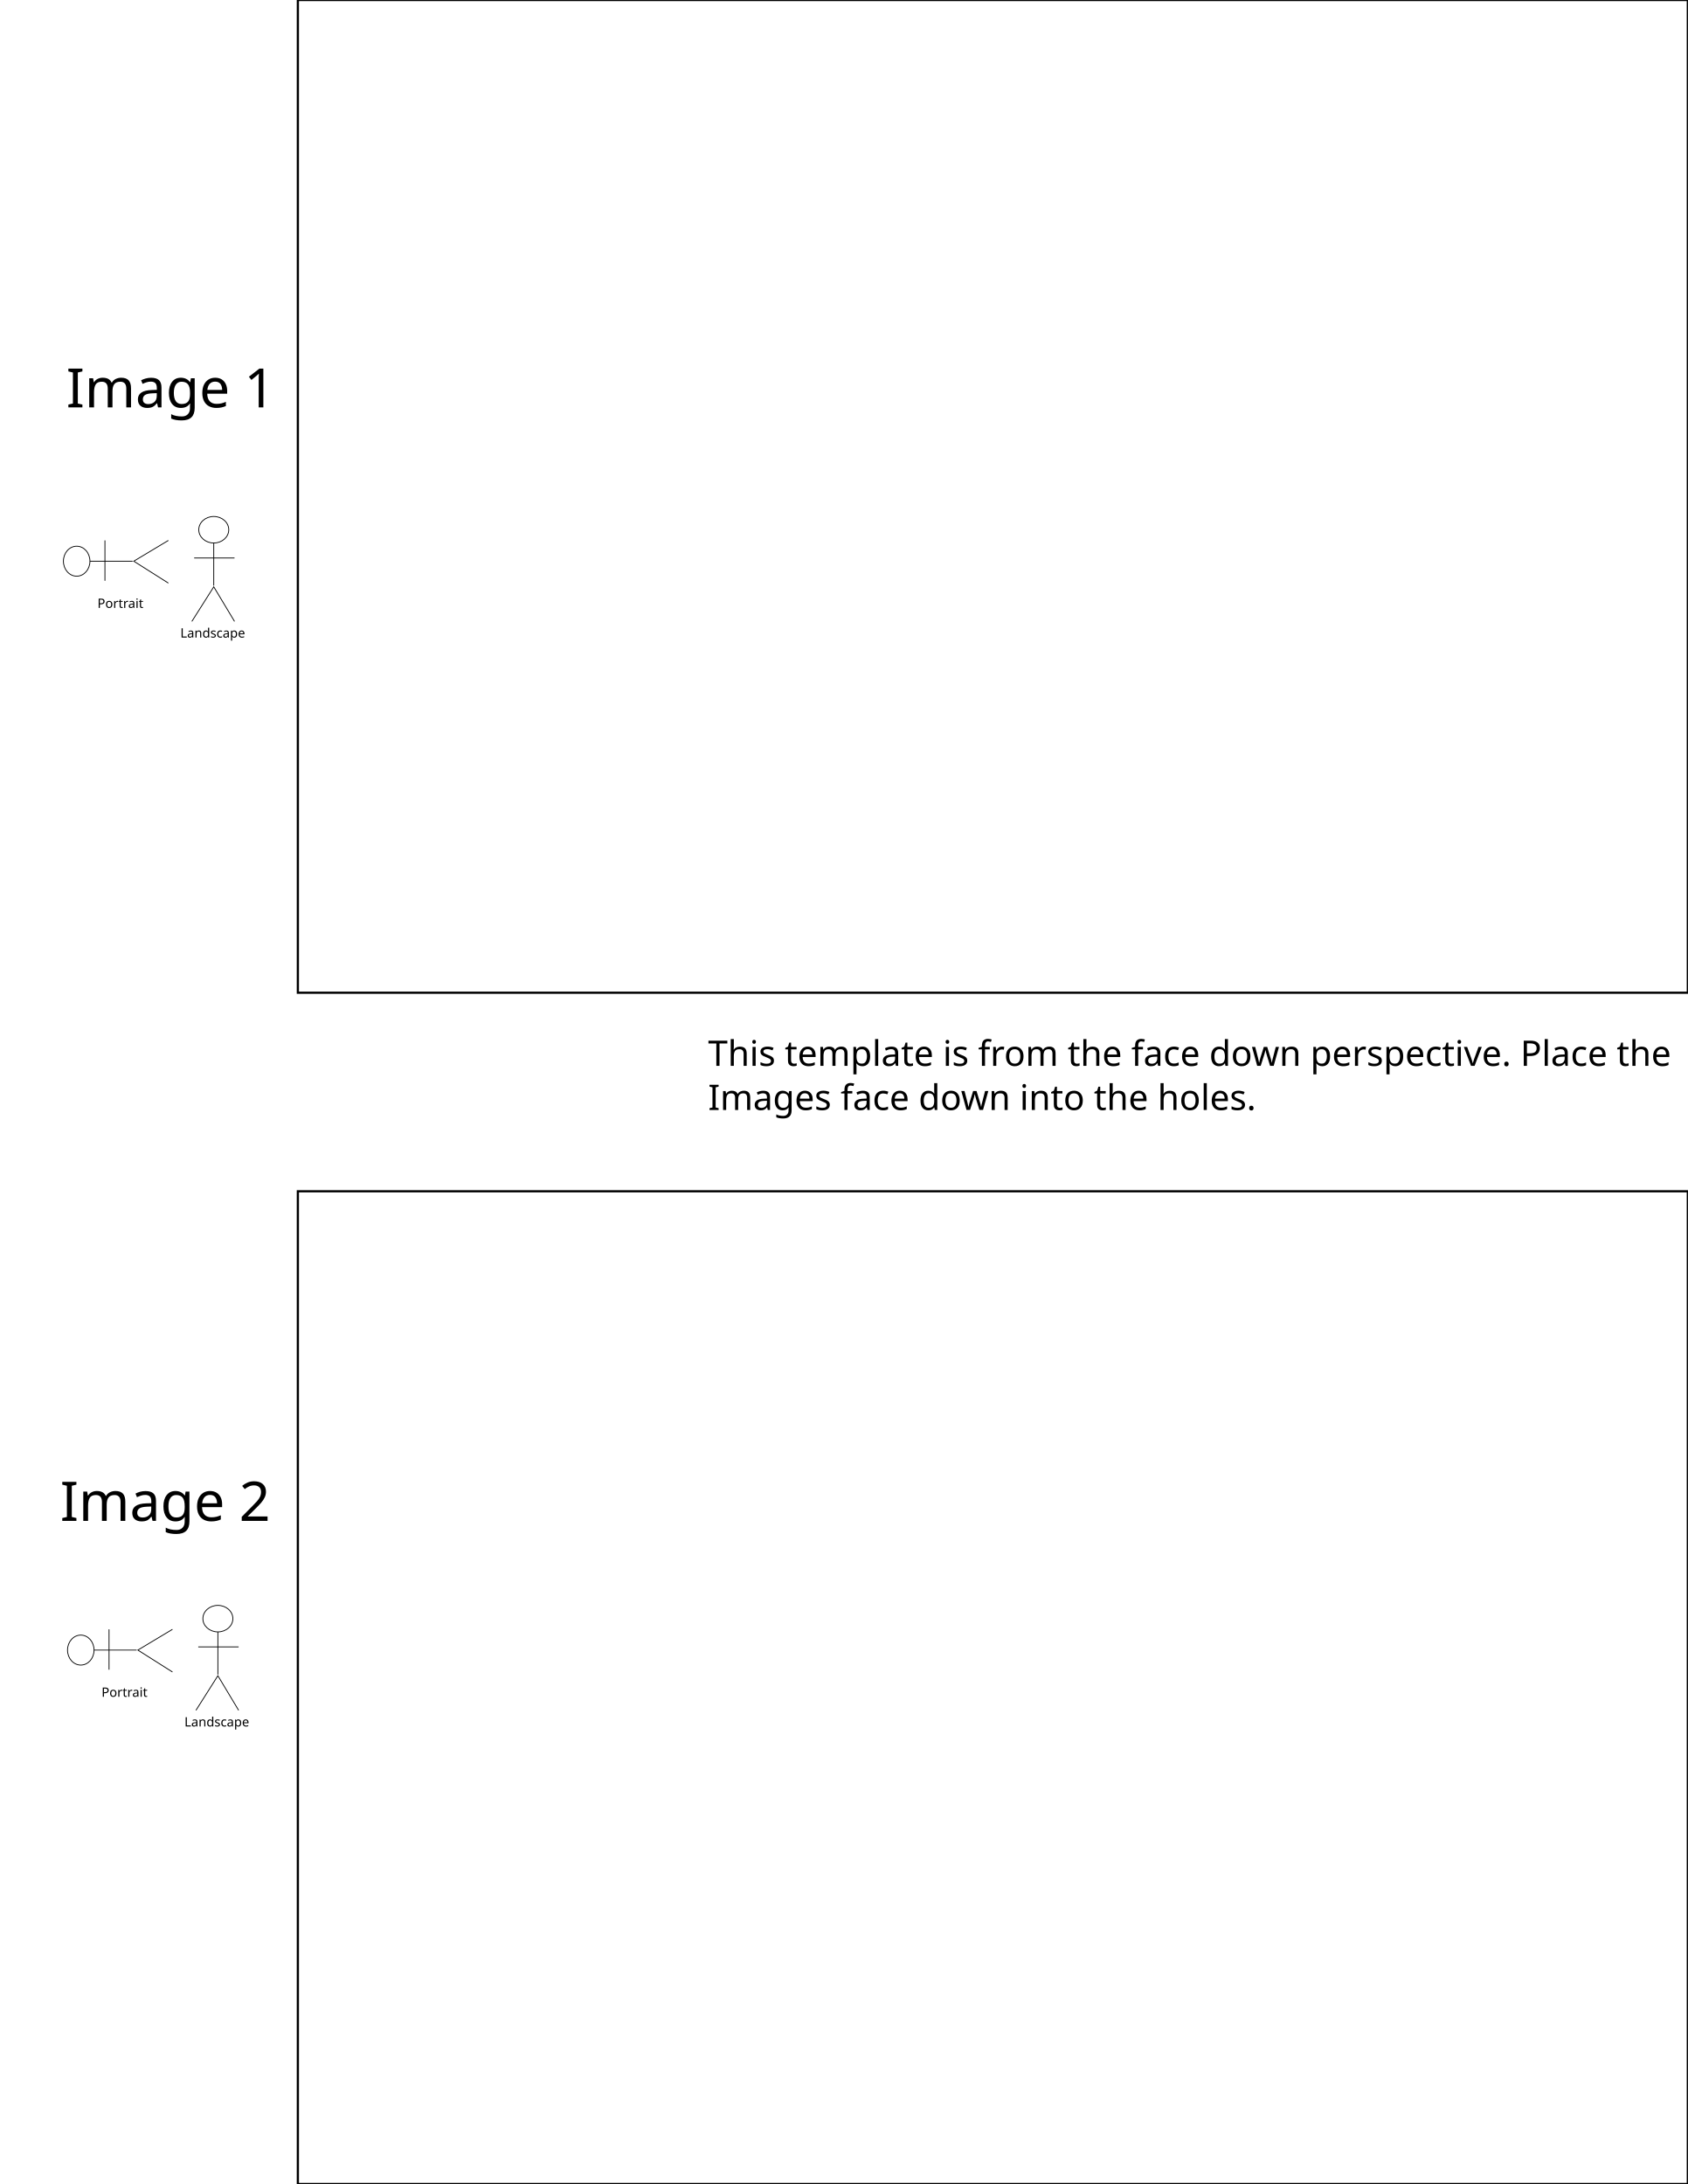
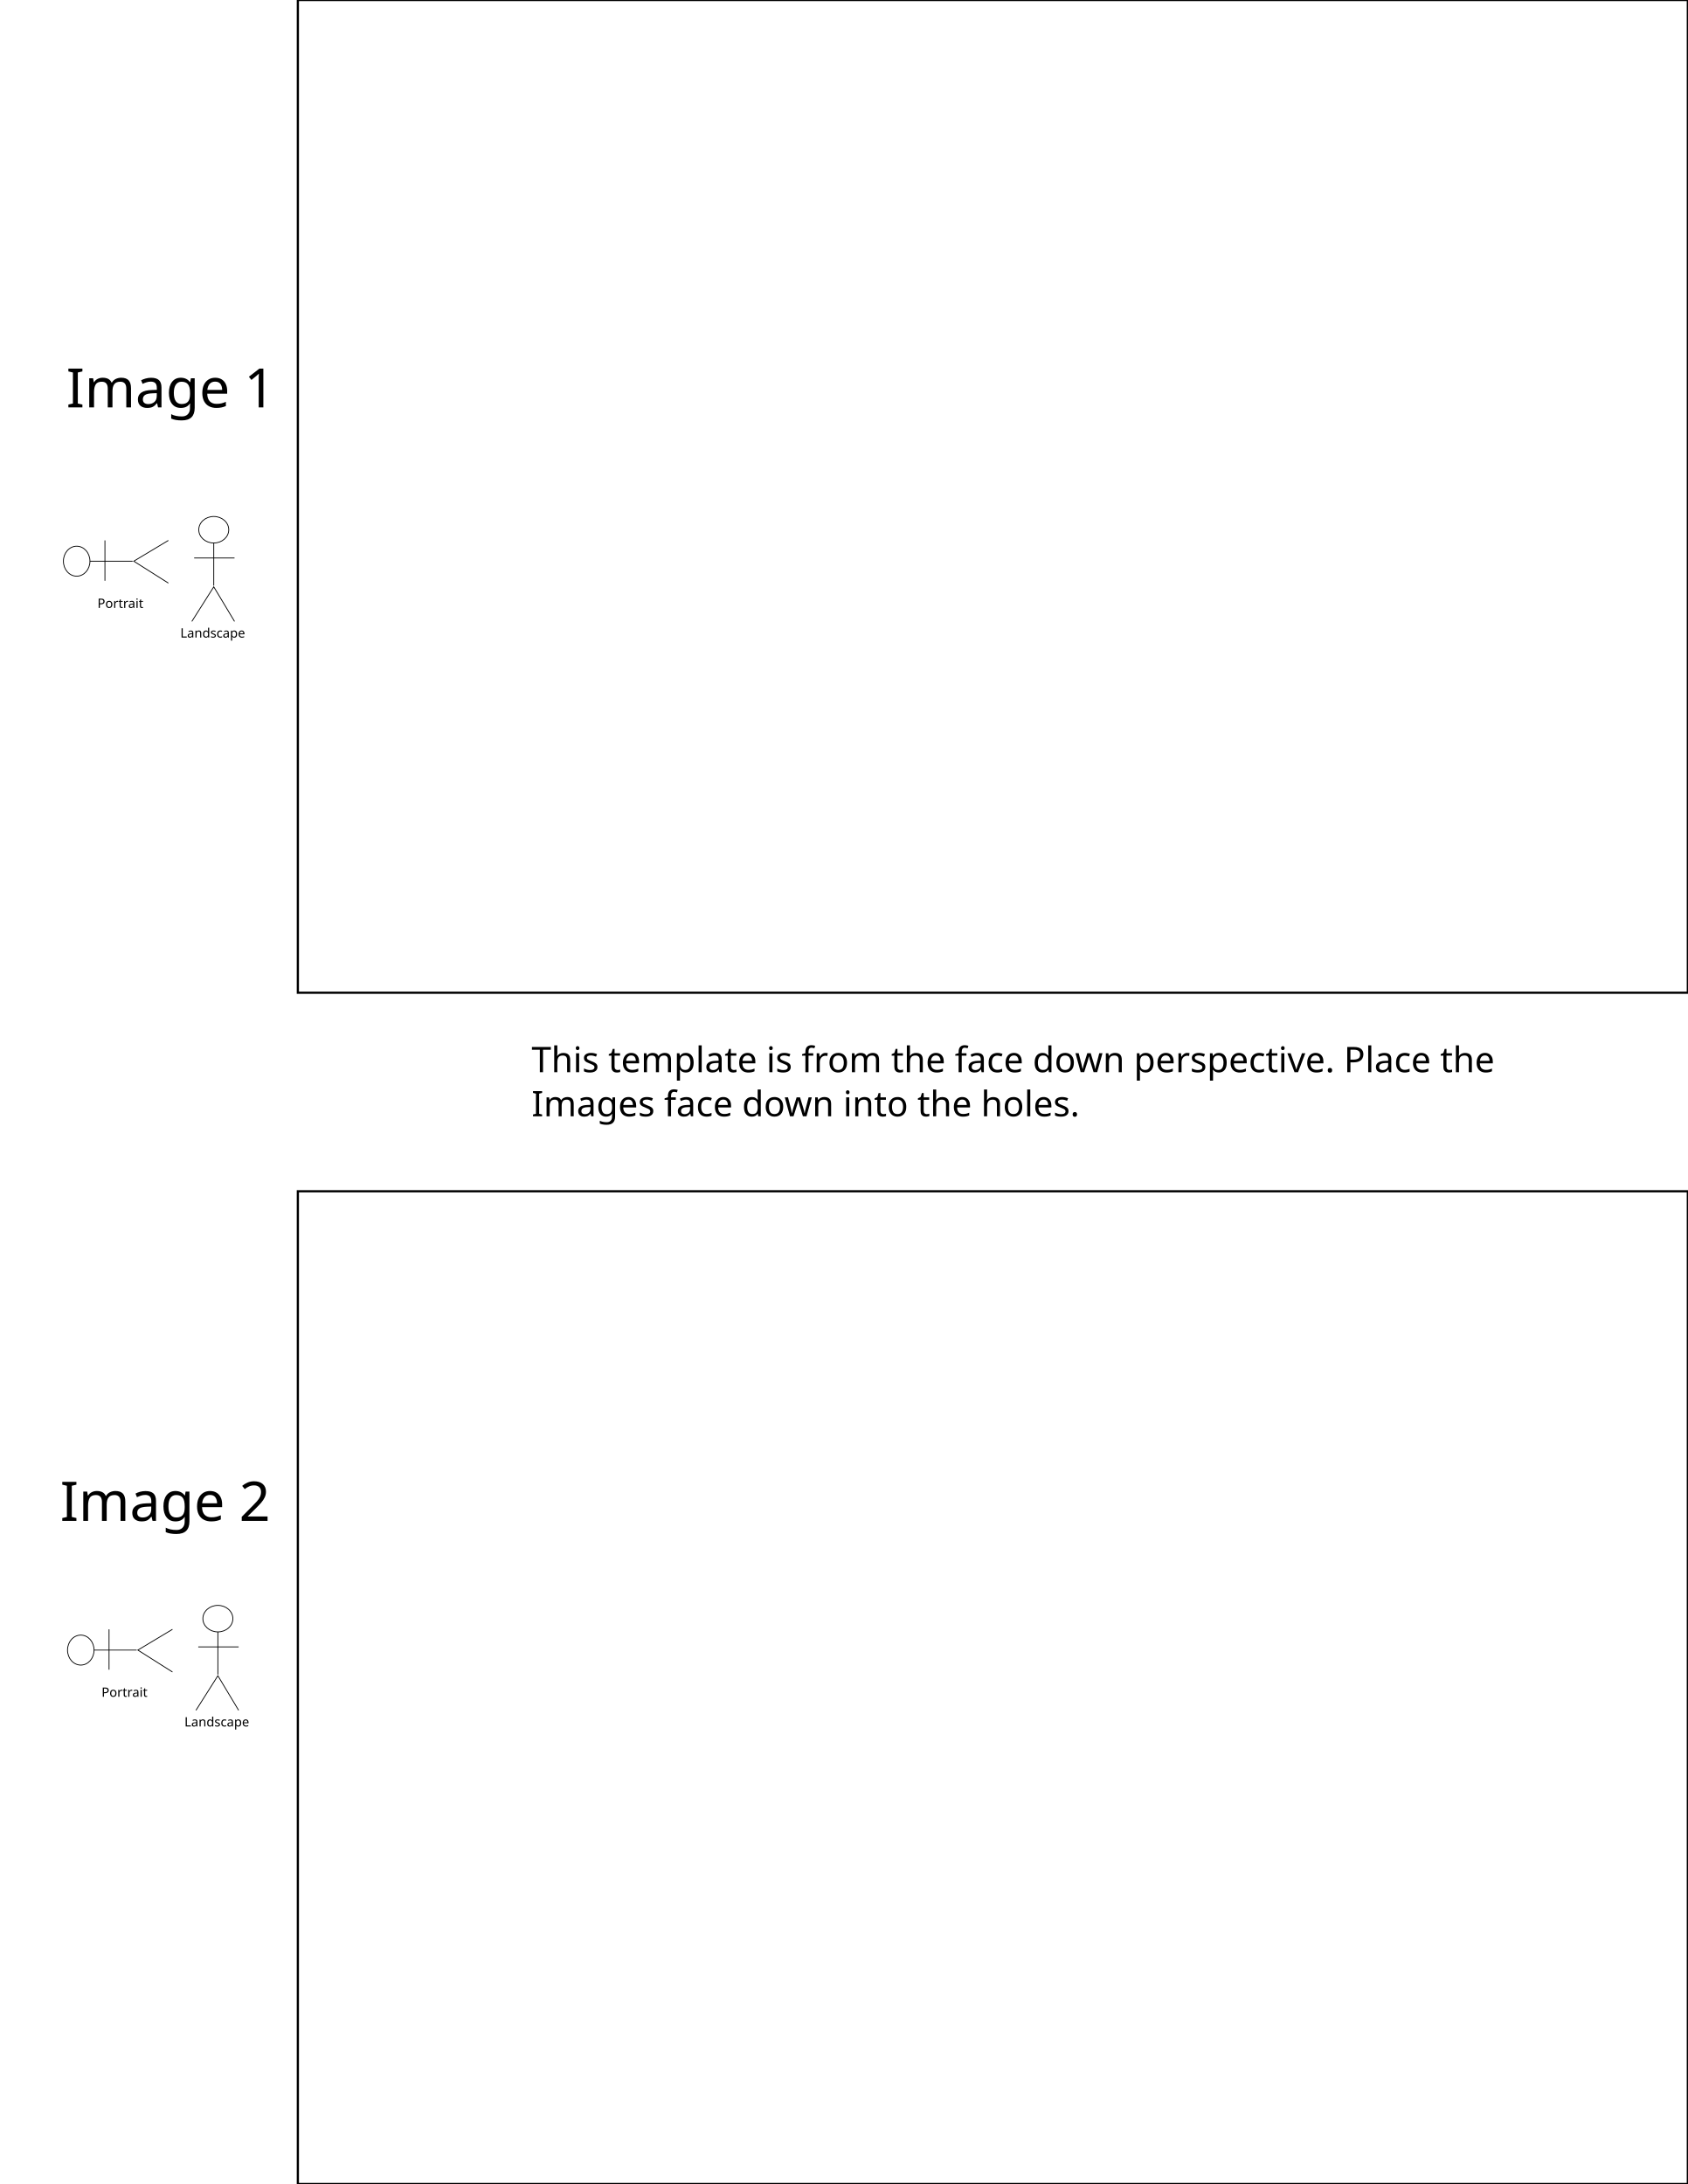
<svg xmlns="http://www.w3.org/2000/svg" width="765" height="990" id="svg2" version="1.1">
  <defs id="defs4" />
  <g id="layer1" transform="translate(0,-62.3598)">
    <rect style="fill:none;stroke:#000000" id="rect2985" width="630" height="450" x="135" y="0" transform="translate(0,62.35975)" />
    <text xml:space="preserve" style="font-size:24.626px;font-style:normal;font-weight:normal;line-height:125%;letter-spacing:0px;word-spacing:0px;fill:#000000;fill-opacity:1;stroke:none;font-family:Sans" x="30.005" y="247.024" id="text3815">
      <tspan id="tspan3817" x="30.005" y="247.024">Image 1</tspan>
    </text>
-     <text xml:space="preserve" style="font-size:16px;font-style:normal;font-weight:normal;line-height:125%;letter-spacing:0px;word-spacing:0px;fill:#000000;fill-opacity:1;stroke:none;font-family:Sans" x="320.941" y="545.516" id="text3985">
-       <tspan x="320.941" y="545.516" id="tspan3995">This template is from the face down perspective. Place the </tspan>
-       <tspan x="320.941" y="565.516" id="tspan4236">Images face down into the holes.</tspan>
+     <text xml:space="preserve" style="font-size:16px;font-style:normal;font-weight:normal;line-height:125%;letter-spacing:0px;word-spacing:0px;fill:#000000;fill-opacity:1;stroke:none;font-family:Sans" x="240.941" y="548.373" id="text3985">
+       <tspan x="240.941" y="548.373" id="tspan3995">This template is from the face down perspective. Place the </tspan>
+       <tspan x="240.941" y="568.373" id="tspan4236">Images face down into the holes.</tspan>
    </text>
    <rect style="fill:none;stroke:#000000" id="rect2986" width="630" height="450" x="135" y="540" transform="translate(0,62.35975)" />
    <text xml:space="preserve" style="font-size:24.78px;font-style:normal;font-weight:normal;line-height:125%;letter-spacing:0px;word-spacing:0px;fill:#000000;fill-opacity:1;stroke:none;font-family:Sans" x="27.242" y="751.754" id="text3815-3">
      <tspan id="tspan3817-1" x="27.242" y="751.754">Image 2</tspan>
    </text>
    <g id="g4098" transform="translate(55.5308,4.523233)">
      <g transform="matrix(0.3658608,0,0,0.3658608,-33.61288,716.7425)" id="g3771-12">
        <path style="fill:none;stroke:#000000;stroke-width:1px;stroke-linecap:butt;stroke-linejoin:miter;stroke-opacity:1" d="M 182.857,255.714 210,212.857 l 25.714,42.857" id="path3759-3" transform="translate(0,62.3598)" />
        <path style="fill:none;stroke:#000000;stroke-width:1px;stroke-linecap:butt;stroke-linejoin:miter;stroke-opacity:1" d="m 210,211.429 0,-52.857" id="path3761-3" transform="translate(0,62.3598)" />
        <path style="fill:none;stroke:#000000;stroke-width:1px;stroke-linecap:butt;stroke-linejoin:miter;stroke-opacity:1" d="m 185.714,177.143 50,0" id="path3763-4" transform="translate(0,62.3598)" />
        <path style="fill:none;stroke:#000000;stroke-width:1;stroke-miterlimit:4;stroke-dasharray:none;stroke-dashoffset:0" id="path3769-1" d="m 228.571,142.143 c 0,9.073 -8.315,16.429 -18.571,16.429 -10.257,0 -18.571,-7.355 -18.571,-16.429 0,-9.073 8.315,-16.429 18.571,-16.429 10.257,0 18.571,7.355 18.571,16.429 z" transform="translate(0,62.3598)" />
      </g>
      <g id="g3771-1-1" transform="matrix(0,-0.3658608,0.3658608,0,-93.73397,882.6452)">
        <path style="fill:none;stroke:#000000;stroke-width:1px;stroke-linecap:butt;stroke-linejoin:miter;stroke-opacity:1" d="M 182.857,255.714 210,212.857 l 25.714,42.857" id="path3759-7-3" transform="translate(0,62.3598)" />
        <path style="fill:none;stroke:#000000;stroke-width:1px;stroke-linecap:butt;stroke-linejoin:miter;stroke-opacity:1" d="m 210,211.429 0,-52.857" id="path3761-4-8" transform="translate(0,62.3598)" />
        <path style="fill:none;stroke:#000000;stroke-width:1px;stroke-linecap:butt;stroke-linejoin:miter;stroke-opacity:1" d="m 185.714,177.143 50,0" id="path3763-0-7" transform="translate(0,62.3598)" />
        <path style="fill:none;stroke:#000000;stroke-width:1;stroke-miterlimit:4;stroke-dasharray:none;stroke-dashoffset:0" id="path3769-9-4" d="m 228.571,142.143 c 0,9.073 -8.315,16.429 -18.571,16.429 -10.257,0 -18.571,-7.355 -18.571,-16.429 0,-9.073 8.315,-16.429 18.571,-16.429 10.257,0 18.571,7.355 18.571,16.429 z" transform="translate(0,62.3598)" />
      </g>
      <text id="text3807-2" y="840.431" x="28.061" style="font-size:5.854px;font-style:normal;font-weight:normal;line-height:125%;letter-spacing:0px;word-spacing:0px;fill:#000000;fill-opacity:1;stroke:none;font-family:Sans" xml:space="preserve">
        <tspan y="840.431" x="28.061" id="tspan3809-7">Landscape</tspan>
      </text>
      <text id="text3811-7" y="826.982" x="-9.507" style="font-size:14.634px;font-style:normal;font-weight:normal;line-height:125%;letter-spacing:0px;word-spacing:0px;fill:#000000;fill-opacity:1;stroke:none;font-family:Sans" xml:space="preserve">
        <tspan style="font-size:5.854px" y="826.982" x="-9.507" id="tspan3813-9">Portrait</tspan>
      </text>
    </g>
    <g id="g4098-9" transform="translate(53.66894,-489.0701)">
      <g transform="matrix(0.3658608,0,0,0.3658608,-33.61288,716.7425)" id="g3771-12-8">
        <path style="fill:none;stroke:#000000;stroke-width:1px;stroke-linecap:butt;stroke-linejoin:miter;stroke-opacity:1" d="M 182.857,255.714 210,212.857 l 25.714,42.857" id="path3759-3-6" transform="translate(0,62.3598)" />
        <path style="fill:none;stroke:#000000;stroke-width:1px;stroke-linecap:butt;stroke-linejoin:miter;stroke-opacity:1" d="m 210,211.429 0,-52.857" id="path3761-3-5" transform="translate(0,62.3598)" />
        <path style="fill:none;stroke:#000000;stroke-width:1px;stroke-linecap:butt;stroke-linejoin:miter;stroke-opacity:1" d="m 185.714,177.143 50,0" id="path3763-4-0" transform="translate(0,62.3598)" />
        <path style="fill:none;stroke:#000000;stroke-width:1;stroke-miterlimit:4;stroke-dasharray:none;stroke-dashoffset:0" id="path3769-1-2" d="m 228.571,142.143 c 0,9.073 -8.315,16.429 -18.571,16.429 -10.257,0 -18.571,-7.355 -18.571,-16.429 0,-9.073 8.315,-16.429 18.571,-16.429 10.257,0 18.571,7.355 18.571,16.429 z" transform="translate(0,62.3598)" />
      </g>
      <g id="g3771-1-1-8" transform="matrix(0,-0.3658608,0.3658608,0,-93.73397,882.6452)">
        <path style="fill:none;stroke:#000000;stroke-width:1px;stroke-linecap:butt;stroke-linejoin:miter;stroke-opacity:1" d="M 182.857,255.714 210,212.857 l 25.714,42.857" id="path3759-7-3-6" transform="translate(0,62.3598)" />
        <path style="fill:none;stroke:#000000;stroke-width:1px;stroke-linecap:butt;stroke-linejoin:miter;stroke-opacity:1" d="m 210,211.429 0,-52.857" id="path3761-4-8-0" transform="translate(0,62.3598)" />
        <path style="fill:none;stroke:#000000;stroke-width:1px;stroke-linecap:butt;stroke-linejoin:miter;stroke-opacity:1" d="m 185.714,177.143 50,0" id="path3763-0-7-2" transform="translate(0,62.3598)" />
        <path style="fill:none;stroke:#000000;stroke-width:1;stroke-miterlimit:4;stroke-dasharray:none;stroke-dashoffset:0" id="path3769-9-4-4" d="m 228.571,142.143 c 0,9.073 -8.315,16.429 -18.571,16.429 -10.257,0 -18.571,-7.355 -18.571,-16.429 0,-9.073 8.315,-16.429 18.571,-16.429 10.257,0 18.571,7.355 18.571,16.429 z" transform="translate(0,62.3598)" />
      </g>
      <text id="text3807-2-8" y="840.431" x="28.061" style="font-size:5.854px;font-style:normal;font-weight:normal;line-height:125%;letter-spacing:0px;word-spacing:0px;fill:#000000;fill-opacity:1;stroke:none;font-family:Sans" xml:space="preserve">
        <tspan y="840.431" x="28.061" id="tspan3809-7-6">Landscape</tspan>
      </text>
      <text id="text3811-7-5" y="826.982" x="-9.507" style="font-size:14.634px;font-style:normal;font-weight:normal;line-height:125%;letter-spacing:0px;word-spacing:0px;fill:#000000;fill-opacity:1;stroke:none;font-family:Sans" xml:space="preserve">
        <tspan style="font-size:5.854px" y="826.982" x="-9.507" id="tspan3813-9-0">Portrait</tspan>
      </text>
    </g>
  </g>
</svg>
